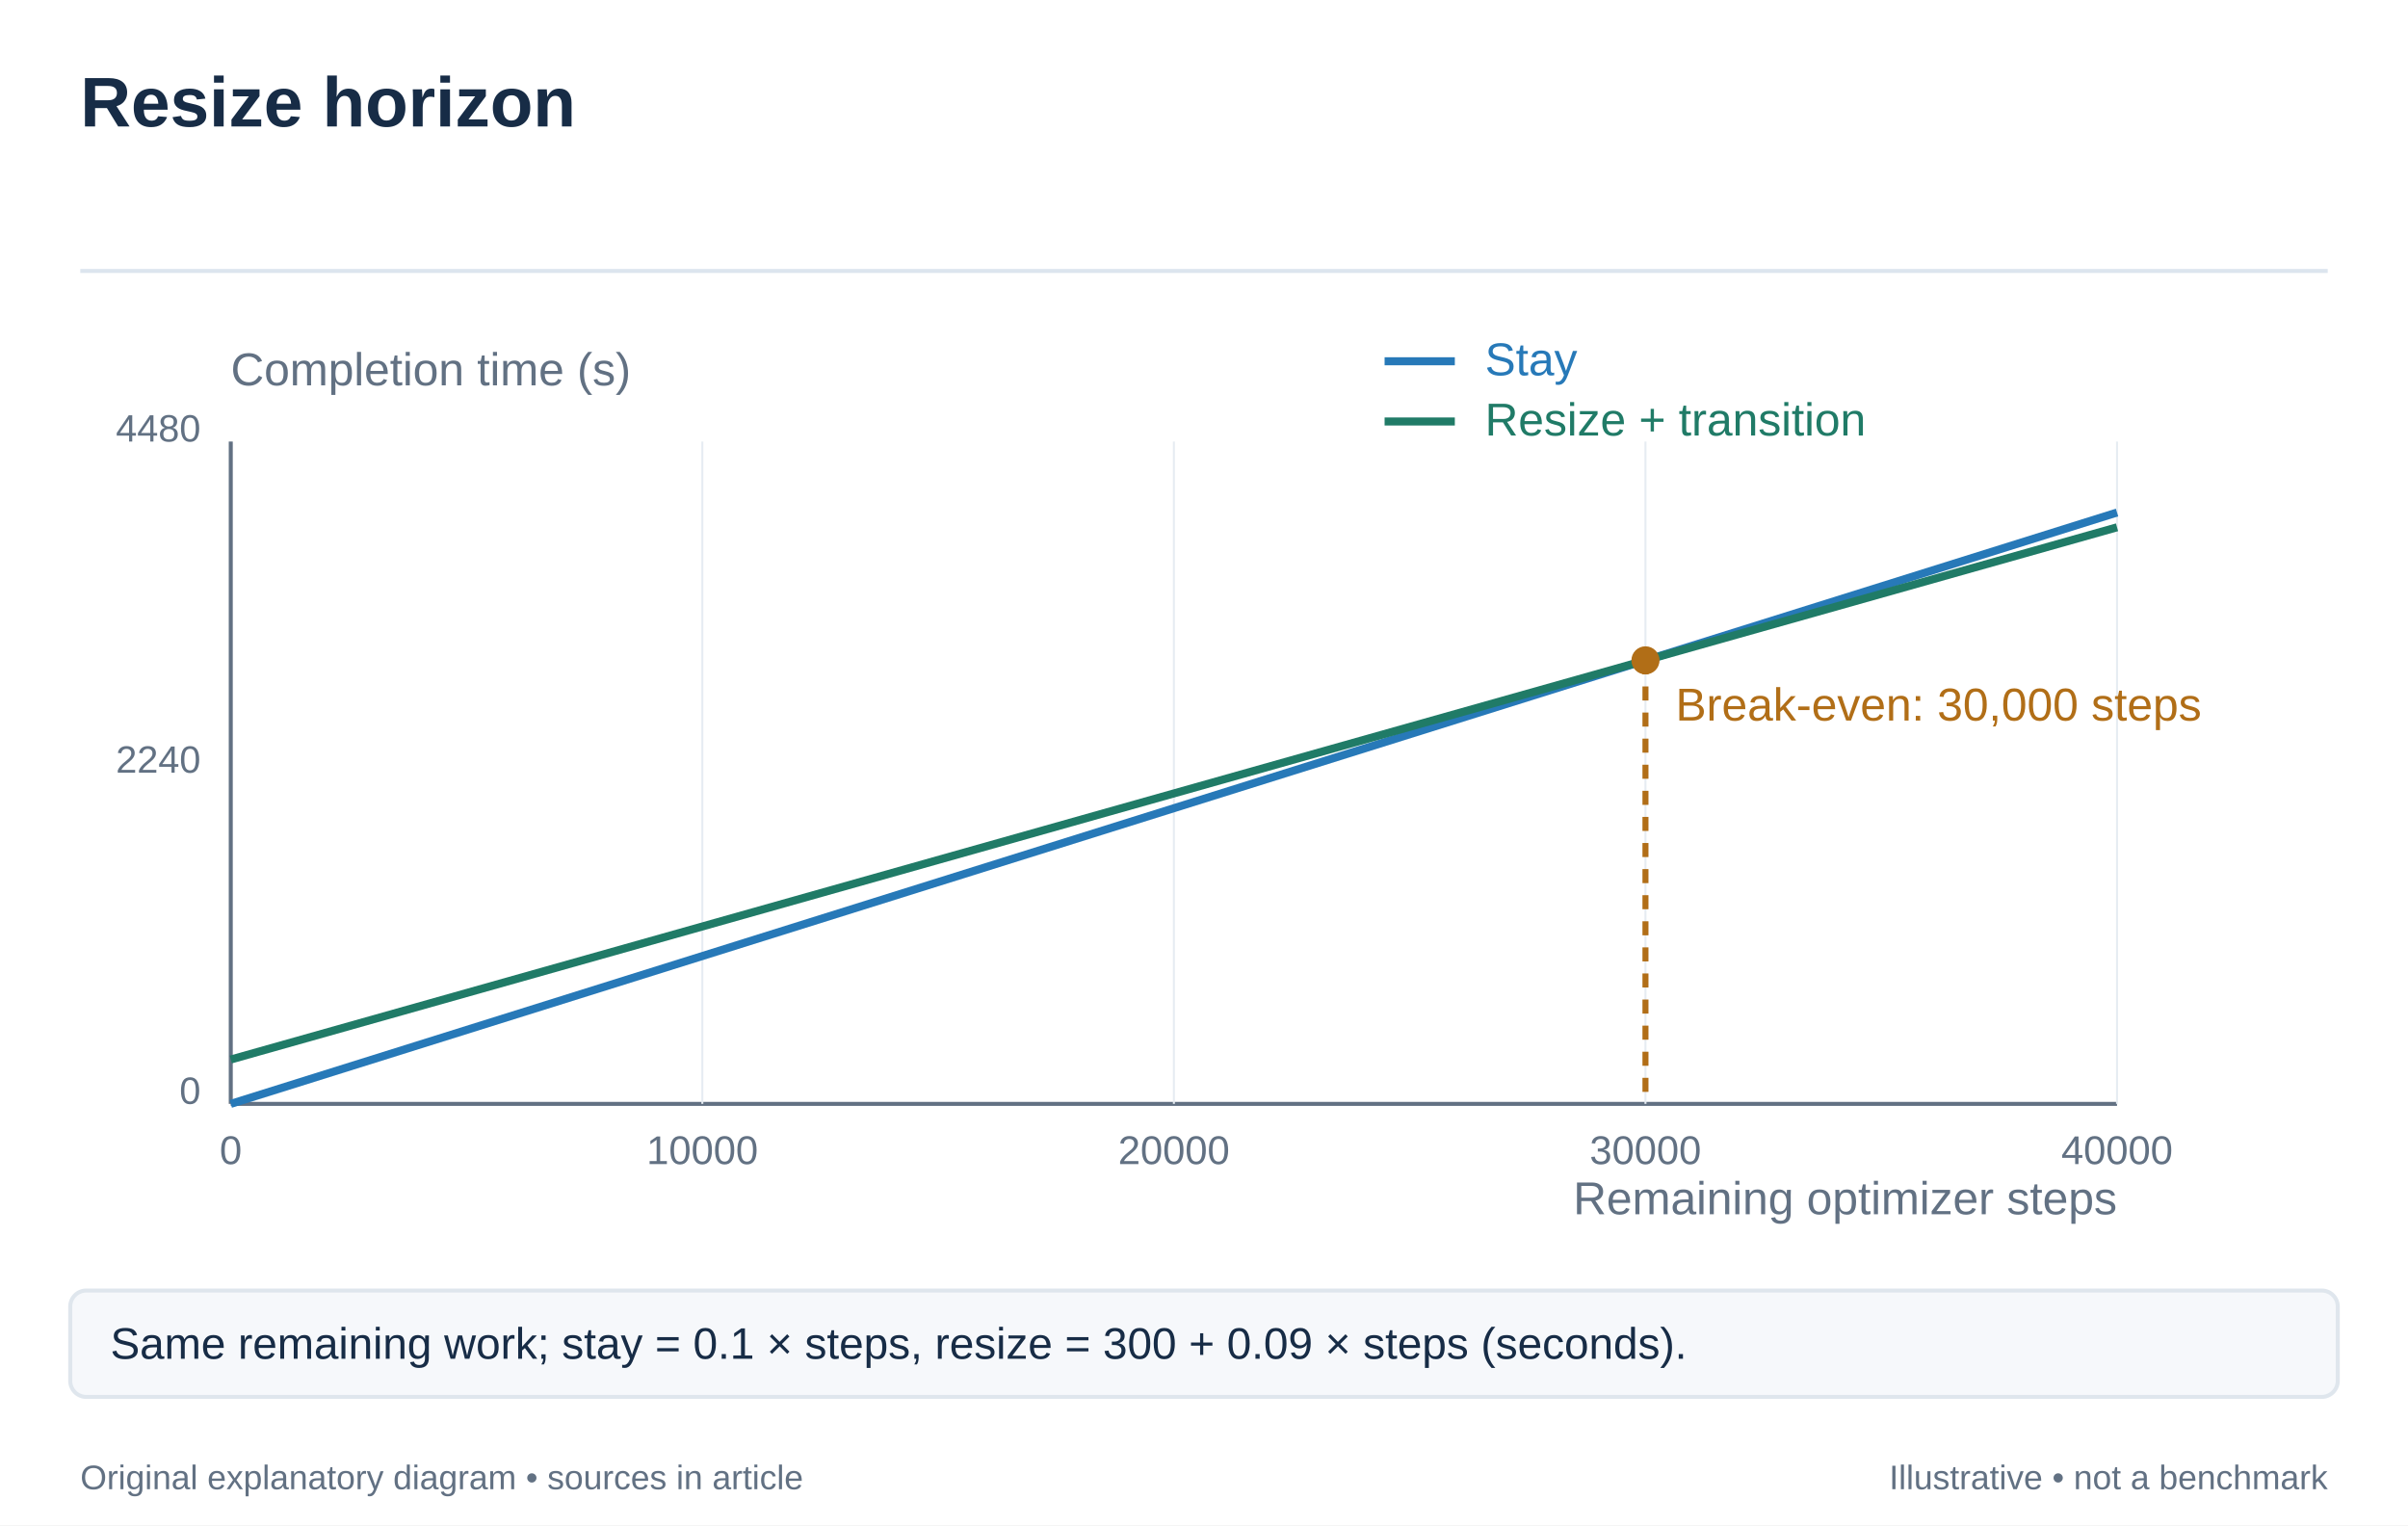
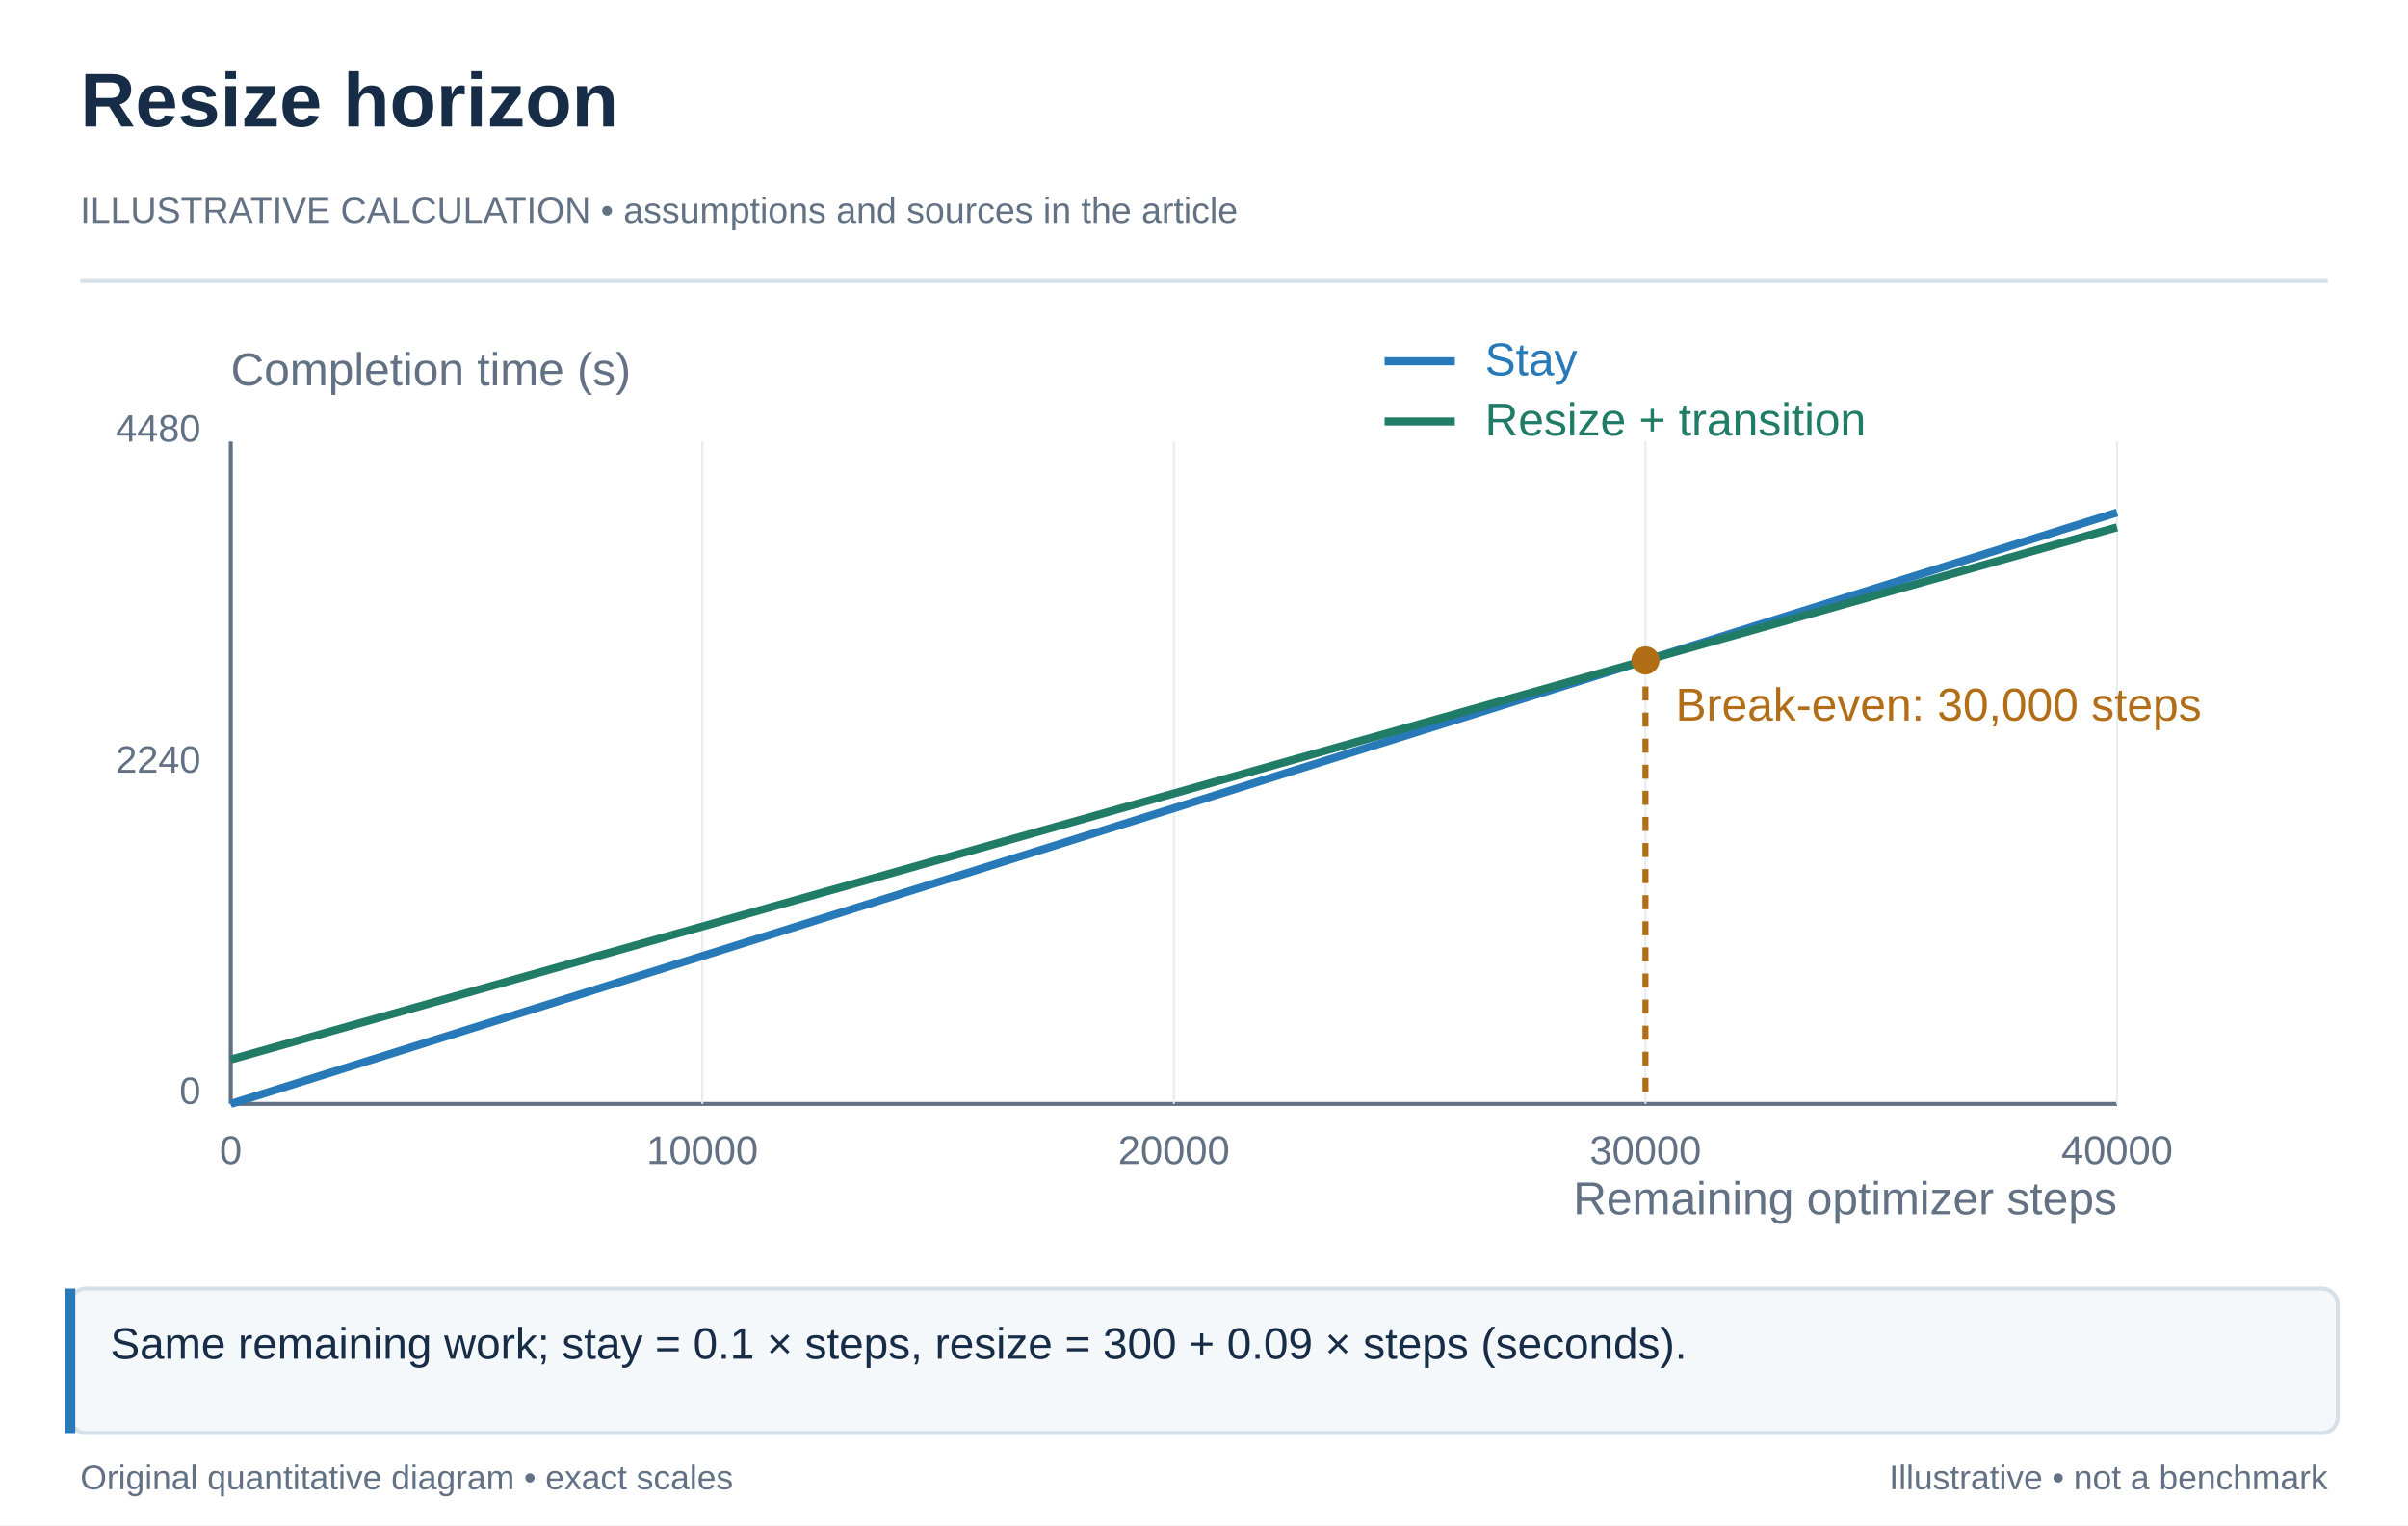
<svg xmlns="http://www.w3.org/2000/svg" width="1200" height="760" viewBox="0 0 1200 760">
  <defs>
    <marker id="a" markerWidth="9" markerHeight="9" refX="8" refY="4" orient="auto-start-reverse">
      <path d="M0,0 L0,8 L9,4 Z" fill="context-stroke" />
    </marker>
    <marker id="a2779b8" markerWidth="9" markerHeight="9" refX="8" refY="4" orient="auto-start-reverse">
      <path d="M0,0 L0,8 L9,4 Z" fill="#2779b8" />
    </marker>
    <marker id="a207b67" markerWidth="9" markerHeight="9" refX="8" refY="4" orient="auto-start-reverse">
      <path d="M0,0 L0,8 L9,4 Z" fill="#207b67" />
    </marker>
    <marker id="a7750a3" markerWidth="9" markerHeight="9" refX="8" refY="4" orient="auto-start-reverse">
      <path d="M0,0 L0,8 L9,4 Z" fill="#7750a3" />
    </marker>
    <marker id="ab16e17" markerWidth="9" markerHeight="9" refX="8" refY="4" orient="auto-start-reverse">
      <path d="M0,0 L0,8 L9,4 Z" fill="#b16e17" />
    </marker>
    <marker id="ab34444" markerWidth="9" markerHeight="9" refX="8" refY="4" orient="auto-start-reverse">
      <path d="M0,0 L0,8 L9,4 Z" fill="#b34444" />
    </marker>
    <marker id="a627183" markerWidth="9" markerHeight="9" refX="8" refY="4" orient="auto-start-reverse">
      <path d="M0,0 L0,8 L9,4 Z" fill="#627183" />
    </marker>
  </defs>
  <rect width="1200" height="760" fill="white" />
  <g font-family="Arial, sans-serif">
-     <text x="40" y="63" fill="#172c46" font-size="35" text-anchor="start" font-weight="bold">Resize horizon</text>
-     <path d="M40,135 L1160,135" fill="none" stroke="#dce5ee" stroke-width="2" />
+     <text x="40" y="63" fill="#172c46" font-size="38" text-anchor="start" font-weight="bold">Resize horizon</text>
+     <text x="40" y="111" fill="#627183" font-size="18" text-anchor="start" font-weight="normal">ILLUSTRATIVE CALCULATION • assumptions and sources in the article</text>
+     <path d="M40,140 L1160,140" fill="none" stroke="#d5e0e8" stroke-width="2" />
    <path d="M115,550 L1055,550" fill="none" stroke="#627183" stroke-width="2" />
    <path d="M115.0,550 L115.0,220" fill="none" stroke="#e6ecf2" stroke-width="1" />
    <text x="115.0" y="580" fill="#627183" font-size="20" text-anchor="middle" font-weight="normal">0</text>
    <path d="M350.0,550 L350.0,220" fill="none" stroke="#e6ecf2" stroke-width="1" />
    <text x="350.0" y="580" fill="#627183" font-size="20" text-anchor="middle" font-weight="normal">10000</text>
    <path d="M585.0,550 L585.0,220" fill="none" stroke="#e6ecf2" stroke-width="1" />
    <text x="585.0" y="580" fill="#627183" font-size="20" text-anchor="middle" font-weight="normal">20000</text>
    <path d="M820.0,550 L820.0,220" fill="none" stroke="#e6ecf2" stroke-width="1" />
    <text x="820.0" y="580" fill="#627183" font-size="20" text-anchor="middle" font-weight="normal">30000</text>
    <path d="M1055.0,550 L1055.0,220" fill="none" stroke="#e6ecf2" stroke-width="1" />
    <text x="1055.0" y="580" fill="#627183" font-size="20" text-anchor="middle" font-weight="normal">40000</text>
    <text x="1055" y="605" fill="#627183" font-size="23" text-anchor="end" font-weight="normal">Remaining optimizer steps</text>
    <path d="M115,550 L115,220" fill="none" stroke="#627183" stroke-width="2" />
    <text x="115" y="192" fill="#627183" font-size="23" text-anchor="start" font-weight="normal">Completion time (s)</text>
    <text x="100" y="550.0" fill="#627183" font-size="19" text-anchor="end" font-weight="normal">0</text>
    <text x="100" y="385.0" fill="#627183" font-size="19" text-anchor="end" font-weight="normal">2240</text>
    <text x="100" y="220.0" fill="#627183" font-size="19" text-anchor="end" font-weight="normal">4480</text>
    <path d="M115,550.0 L1055,255.357" fill="none" stroke="#2779b8" stroke-width="4" />
    <path d="M115,527.902 L1055,262.723" fill="none" stroke="#207b67" stroke-width="4" />
    <path d="M690,180 L725,180" fill="none" stroke="#2779b8" stroke-width="4" />
    <text x="740" y="187" fill="#2779b8" font-size="23" text-anchor="start" font-weight="normal">Stay</text>
    <path d="M690,210 L725,210" fill="none" stroke="#207b67" stroke-width="4" />
    <text x="740" y="217" fill="#207b67" font-size="23" text-anchor="start" font-weight="normal">Resize + transition</text>
    <circle cx="820.0" cy="329.018" r="7" fill="#b16e17" />
    <path d="M820.0,329.018 L820.0,550" fill="none" stroke="#b16e17" stroke-width="3" stroke-dasharray="7 6" />
    <text x="835.0" y="359.018" fill="#b16e17" font-size="23" text-anchor="start" font-weight="normal">Break-even: 30,000 steps</text>
-     <rect x="35" y="643" width="1130" height="53" rx="8" fill="#f6f8fb" stroke="#dfe6ed" stroke-width="2" />
+     <rect x="35" y="642" width="1130" height="72" rx="8" fill="#f5f8fa" stroke="#d5e0e8" stroke-width="2" />
+     <path d="M35,642 L35,714" fill="none" stroke="#2779b8" stroke-width="5" />
    <text x="55" y="677" fill="#172c46" font-size="22" text-anchor="start" font-weight="normal">Same remaining work; stay = 0.1 × steps, resize = 300 + 0.09 × steps (seconds).</text>
-     <text x="40" y="742" fill="#627183" font-size="17" text-anchor="start" font-weight="normal">Original explanatory diagram • sources in article</text>
+     <text x="40" y="742" fill="#627183" font-size="17" text-anchor="start" font-weight="normal">Original quantitative diagram • exact scales</text>
    <text x="1160" y="742" fill="#627183" font-size="17" text-anchor="end" font-weight="normal">Illustrative • not a benchmark</text>
  </g>
</svg>
